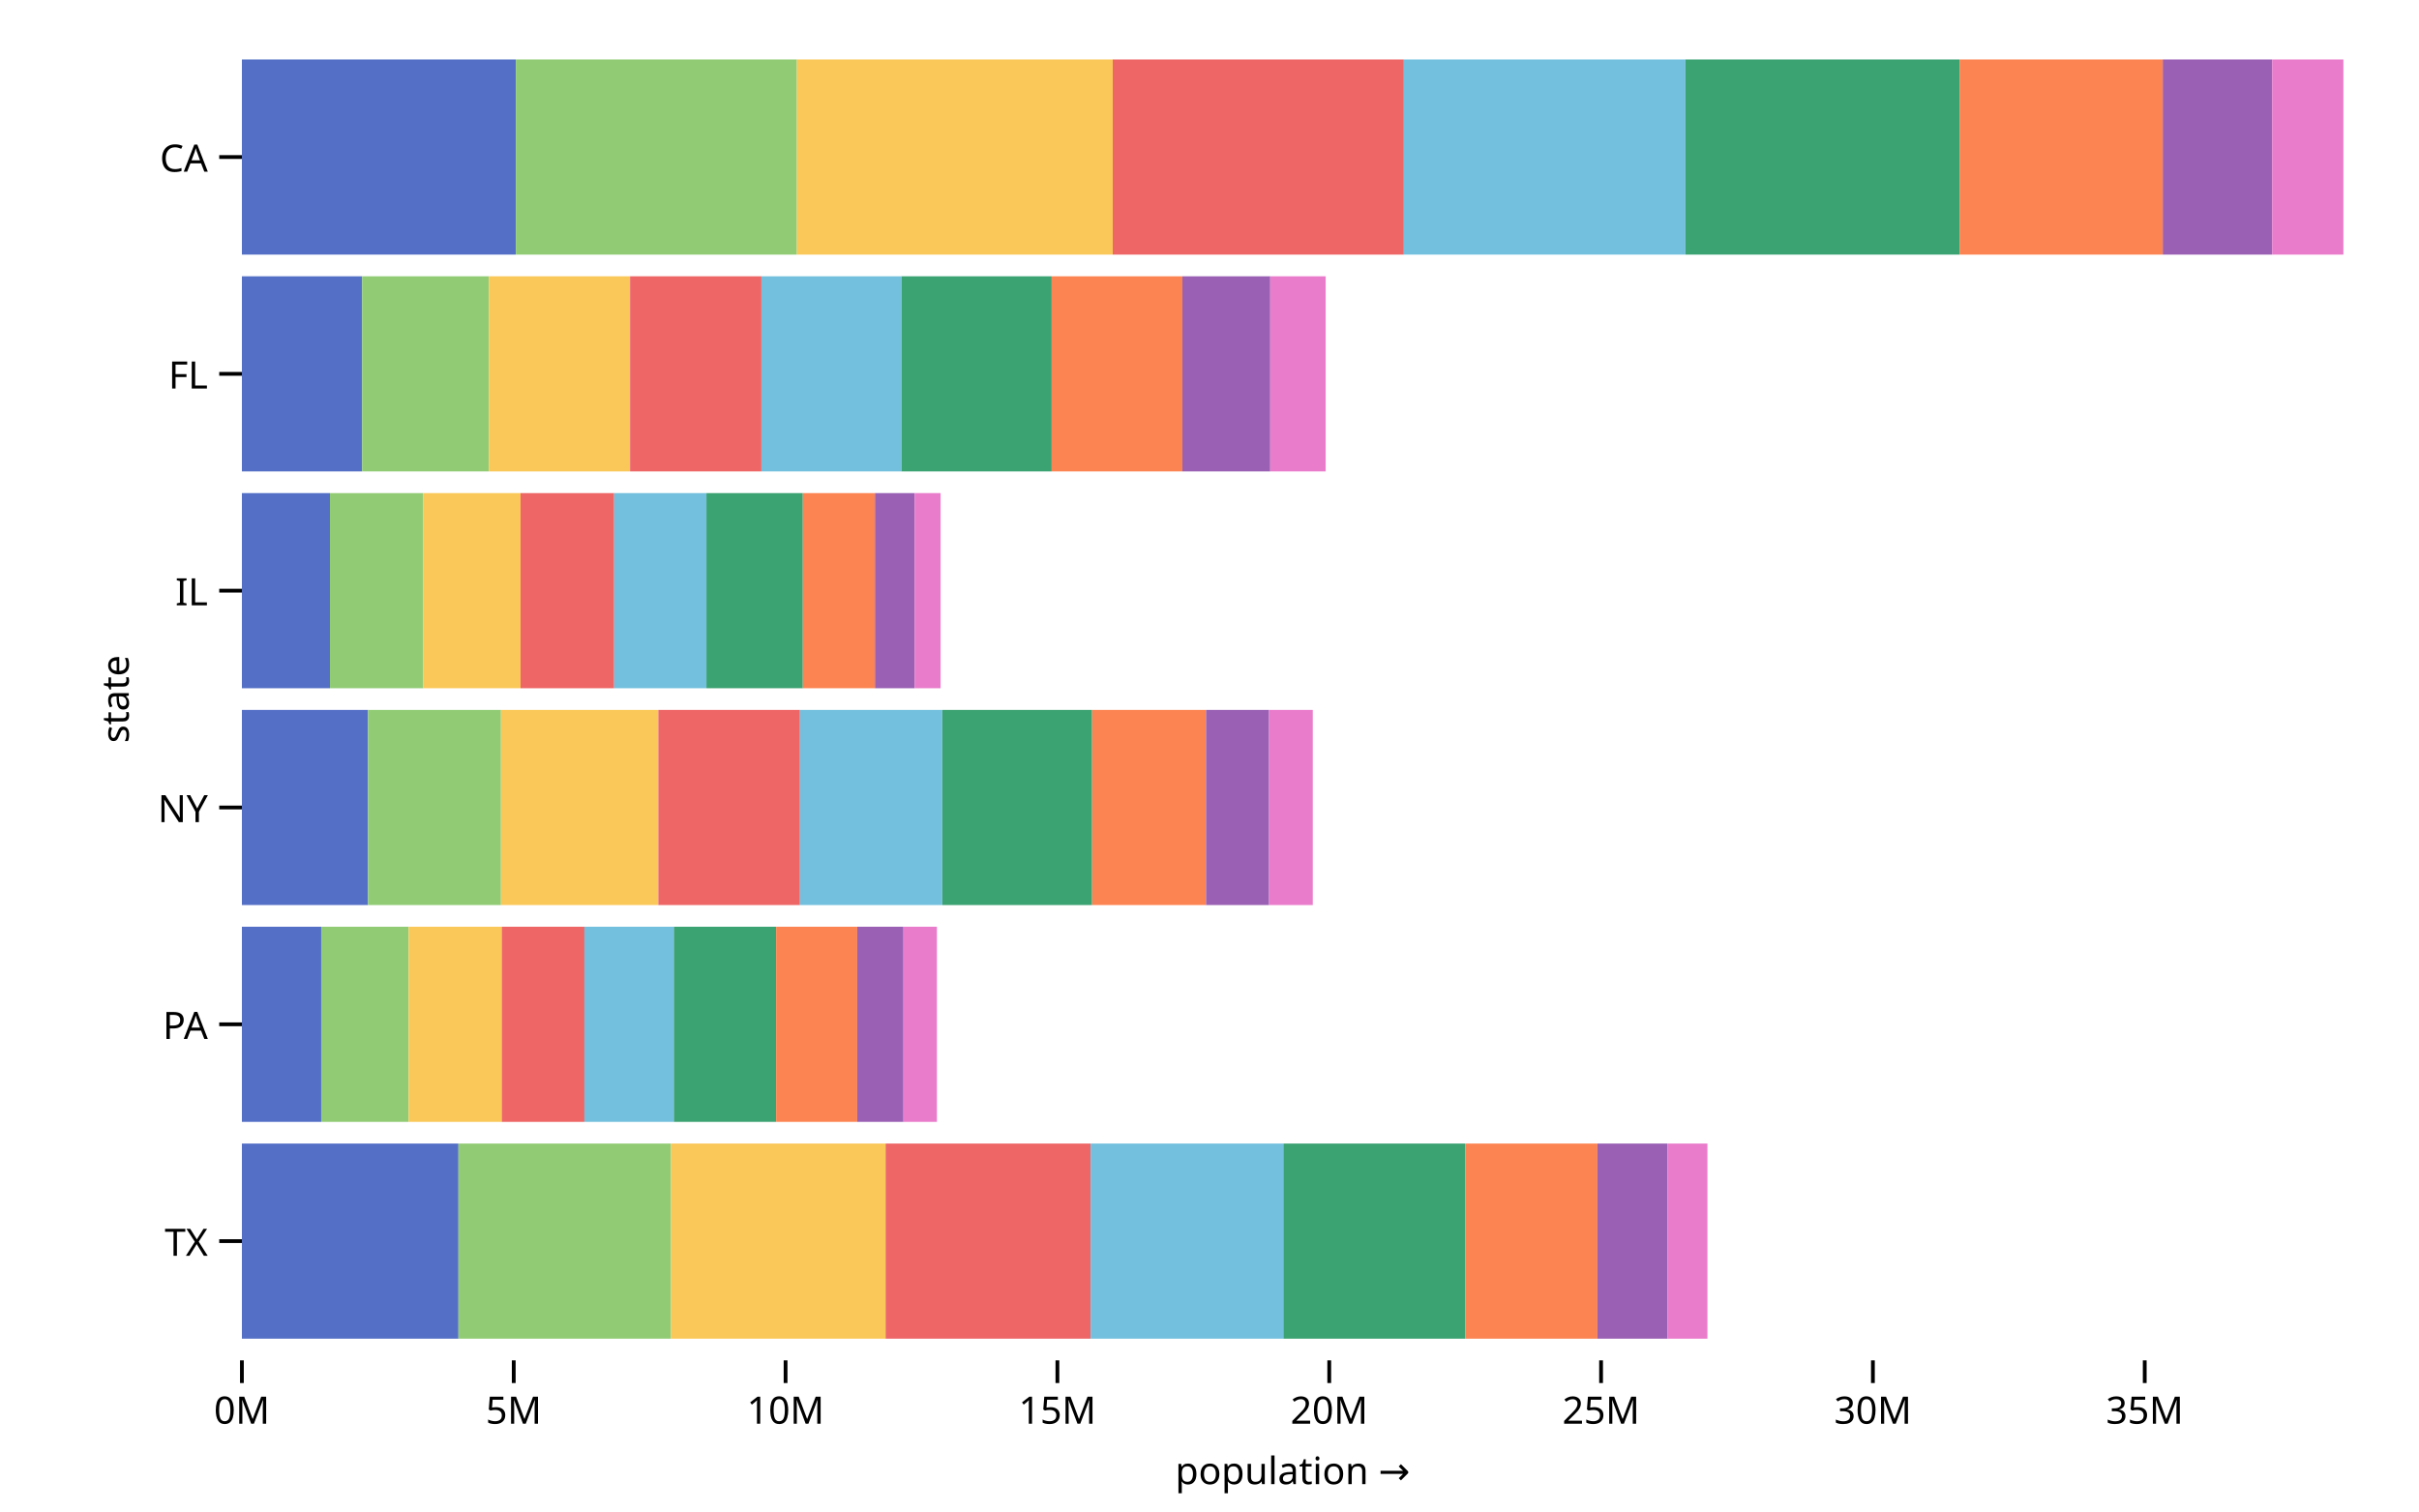
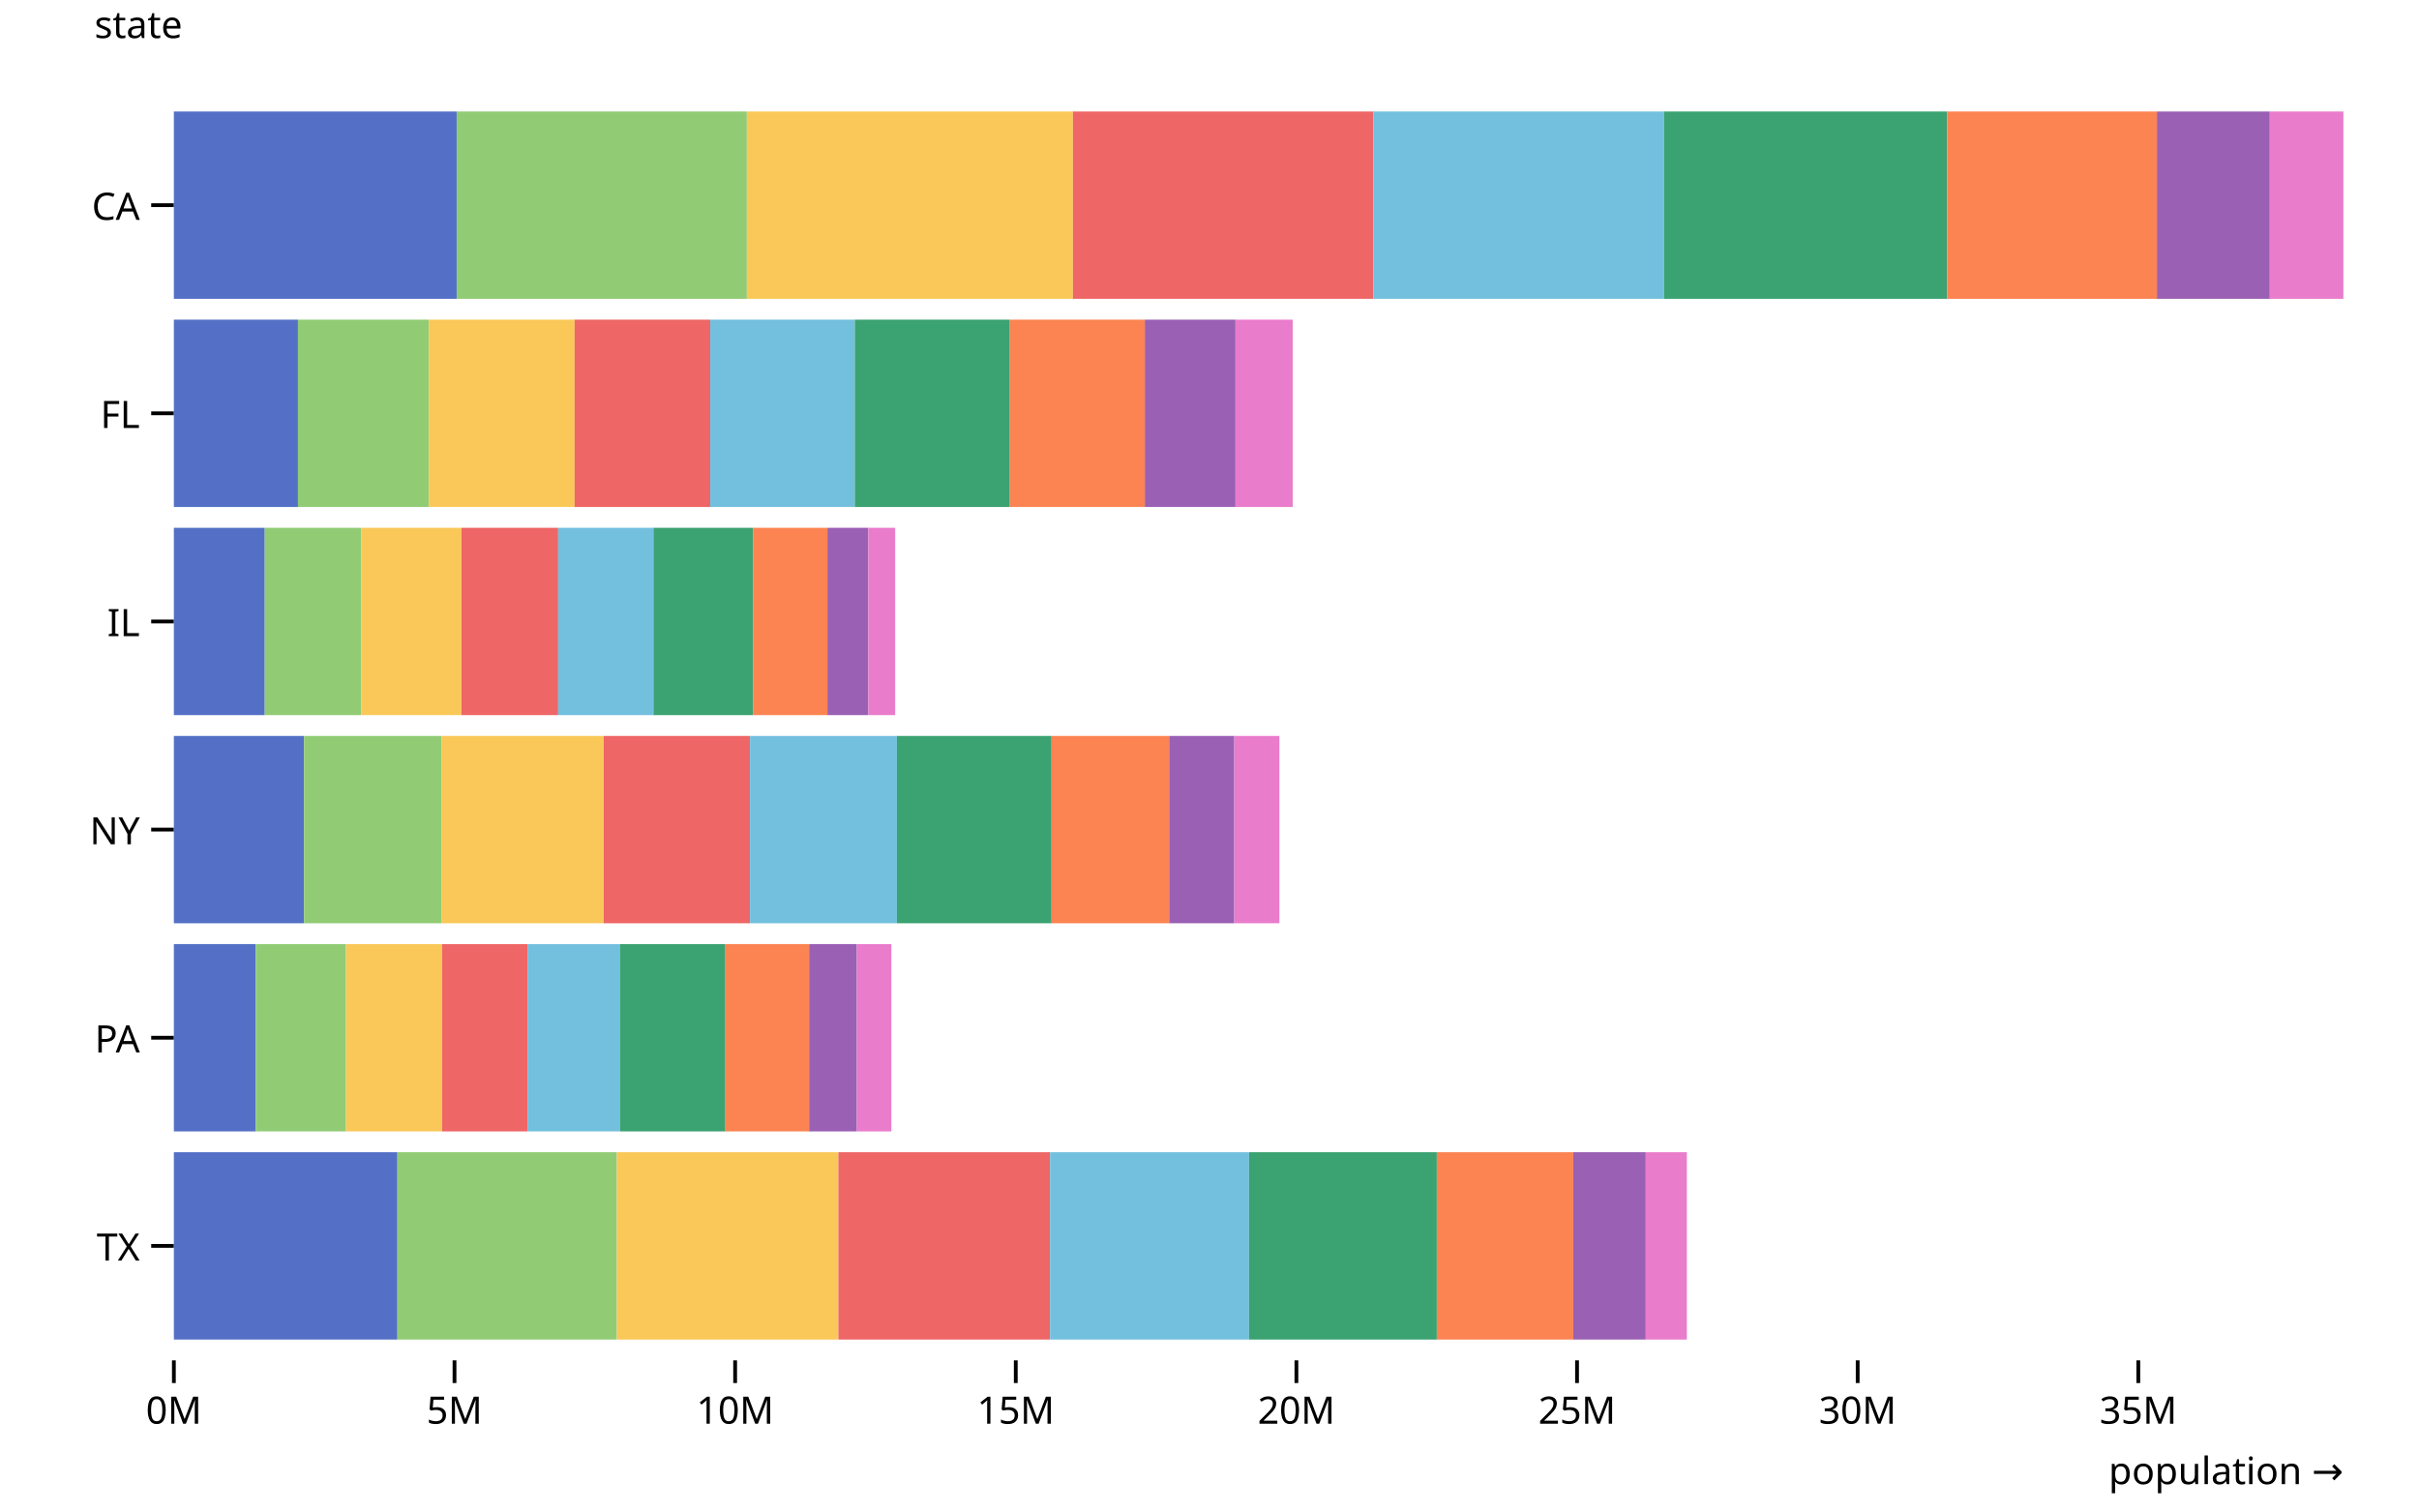
<svg xmlns="http://www.w3.org/2000/svg" width="640" height="400" viewBox="0 0 640 400">
-   <line x1="64" y1="360" x2="64" y2="366" stroke="currentColor" stroke-width="1" />
-   <line x1="135.92" y1="360" x2="135.92" y2="366" stroke="currentColor" stroke-width="1" />
-   <line x1="207.839" y1="360" x2="207.839" y2="366" stroke="currentColor" stroke-width="1" />
-   <line x1="279.759" y1="360" x2="279.759" y2="366" stroke="currentColor" stroke-width="1" />
-   <line x1="351.679" y1="360" x2="351.679" y2="366" stroke="currentColor" stroke-width="1" />
-   <line x1="423.599" y1="360" x2="423.599" y2="366" stroke="currentColor" stroke-width="1" />
-   <line x1="495.518" y1="360" x2="495.518" y2="366" stroke="currentColor" stroke-width="1" />
-   <line x1="567.438" y1="360" x2="567.438" y2="366" stroke="currentColor" stroke-width="1" />
-   <text x="64" y="369" font-family="system-ui, sans-serif" font-size="10" text-anchor="middle" dominant-baseline="text-before-edge" fill="currentColor">0M</text>
-   <text x="135.92" y="369" font-family="system-ui, sans-serif" font-size="10" text-anchor="middle" dominant-baseline="text-before-edge" fill="currentColor">5M</text>
-   <text x="207.839" y="369" font-family="system-ui, sans-serif" font-size="10" text-anchor="middle" dominant-baseline="text-before-edge" fill="currentColor">10M</text>
-   <text x="279.759" y="369" font-family="system-ui, sans-serif" font-size="10" text-anchor="middle" dominant-baseline="text-before-edge" fill="currentColor">15M</text>
-   <text x="351.679" y="369" font-family="system-ui, sans-serif" font-size="10" text-anchor="middle" dominant-baseline="text-before-edge" fill="currentColor">20M</text>
-   <text x="423.599" y="369" font-family="system-ui, sans-serif" font-size="10" text-anchor="middle" dominant-baseline="text-before-edge" fill="currentColor">25M</text>
-   <text x="495.518" y="369" font-family="system-ui, sans-serif" font-size="10" text-anchor="middle" dominant-baseline="text-before-edge" fill="currentColor">30M</text>
-   <text x="567.438" y="369" font-family="system-ui, sans-serif" font-size="10" text-anchor="middle" dominant-baseline="text-before-edge" fill="currentColor">35M</text>
-   <text x="342" y="385" font-family="system-ui, sans-serif" font-size="10" text-anchor="middle" dominant-baseline="text-before-edge" fill="currentColor">population →</text>
-   <line x1="64" y1="41.557" x2="58" y2="41.557" stroke="currentColor" stroke-width="1" />
-   <line x1="64" y1="98.934" x2="58" y2="98.934" stroke="currentColor" stroke-width="1" />
-   <line x1="64" y1="156.311" x2="58" y2="156.311" stroke="currentColor" stroke-width="1" />
-   <line x1="64" y1="213.689" x2="58" y2="213.689" stroke="currentColor" stroke-width="1" />
-   <line x1="64" y1="271.066" x2="58" y2="271.066" stroke="currentColor" stroke-width="1" />
-   <line x1="64" y1="328.443" x2="58" y2="328.443" stroke="currentColor" stroke-width="1" />
-   <text x="55" y="41.557" font-family="system-ui, sans-serif" font-size="10" text-anchor="end" dominant-baseline="central" fill="currentColor">CA</text>
-   <text x="55" y="98.934" font-family="system-ui, sans-serif" font-size="10" text-anchor="end" dominant-baseline="central" fill="currentColor">FL</text>
-   <text x="55" y="156.311" font-family="system-ui, sans-serif" font-size="10" text-anchor="end" dominant-baseline="central" fill="currentColor">IL</text>
-   <text x="55" y="213.689" font-family="system-ui, sans-serif" font-size="10" text-anchor="end" dominant-baseline="central" fill="currentColor">NY</text>
-   <text x="55" y="271.066" font-family="system-ui, sans-serif" font-size="10" text-anchor="end" dominant-baseline="central" fill="currentColor">PA</text>
-   <text x="55" y="328.443" font-family="system-ui, sans-serif" font-size="10" text-anchor="end" dominant-baseline="central" fill="currentColor">TX</text>
-   <text x="37" y="185" transform="rotate(-90,37,185)" font-family="system-ui, sans-serif" font-size="10" text-anchor="middle" dominant-baseline="text-after-edge" fill="currentColor">state</text>
-   <rect x="64" y="15.738" width="72.473" height="51.639" fill="#5470c6" />
-   <rect x="136.473" y="15.738" width="74.37" height="51.639" fill="#91cc75" />
-   <rect x="210.842" y="15.738" width="83.563" height="51.639" fill="#fac858" />
-   <rect x="294.405" y="15.738" width="77.013" height="51.639" fill="#ee6666" />
-   <rect x="371.419" y="15.738" width="74.498" height="51.639" fill="#73c0de" />
-   <rect x="445.917" y="15.738" width="72.525" height="51.639" fill="#3ba272" />
-   <rect x="518.442" y="15.738" width="53.759" height="51.639" fill="#fc8452" />
-   <rect x="572.201" y="15.738" width="28.936" height="51.639" fill="#9a60b4" />
-   <rect x="601.137" y="15.738" width="18.863" height="51.639" fill="#ea7ccc" />
-   <rect x="64" y="302.623" width="57.293" height="51.639" fill="#5470c6" />
-   <rect x="121.293" y="302.623" width="56.249" height="51.639" fill="#91cc75" />
-   <rect x="177.541" y="302.623" width="56.765" height="51.639" fill="#fac858" />
-   <rect x="234.307" y="302.623" width="54.235" height="51.639" fill="#ee6666" />
-   <rect x="288.542" y="302.623" width="51.002" height="51.639" fill="#73c0de" />
-   <rect x="339.544" y="302.623" width="48.113" height="51.639" fill="#3ba272" />
-   <rect x="387.657" y="302.623" width="34.974" height="51.639" fill="#fc8452" />
-   <rect x="422.632" y="302.623" width="18.577" height="51.639" fill="#9a60b4" />
-   <rect x="441.208" y="302.623" width="10.532" height="51.639" fill="#ea7ccc" />
-   <rect x="64" y="73.115" width="31.803" height="51.639" fill="#5470c6" />
-   <rect x="95.803" y="73.115" width="33.53" height="51.639" fill="#91cc75" />
-   <rect x="129.334" y="73.115" width="37.367" height="51.639" fill="#fac858" />
-   <rect x="166.701" y="73.115" width="34.754" height="51.639" fill="#ee6666" />
-   <rect x="201.455" y="73.115" width="37.047" height="51.639" fill="#73c0de" />
-   <rect x="238.502" y="73.115" width="39.743" height="51.639" fill="#3ba272" />
-   <rect x="278.244" y="73.115" width="34.588" height="51.639" fill="#fc8452" />
-   <rect x="312.833" y="73.115" width="23.238" height="51.639" fill="#9a60b4" />
-   <rect x="336.071" y="73.115" width="14.665" height="51.639" fill="#ea7ccc" />
-   <rect x="64" y="187.869" width="33.37" height="51.639" fill="#5470c6" />
-   <rect x="97.37" y="187.869" width="35.177" height="51.639" fill="#91cc75" />
-   <rect x="132.547" y="187.869" width="41.631" height="51.639" fill="#fac858" />
-   <rect x="174.178" y="187.869" width="37.475" height="51.639" fill="#ee6666" />
-   <rect x="211.653" y="187.869" width="37.647" height="51.639" fill="#73c0de" />
-   <rect x="249.301" y="187.869" width="39.637" height="51.639" fill="#3ba272" />
-   <rect x="288.938" y="187.869" width="30.137" height="51.639" fill="#fc8452" />
-   <rect x="319.075" y="187.869" width="16.686" height="51.639" fill="#9a60b4" />
-   <rect x="335.761" y="187.869" width="11.566" height="51.639" fill="#ea7ccc" />
-   <rect x="64" y="130.492" width="23.297" height="51.639" fill="#5470c6" />
-   <rect x="87.297" y="130.492" width="24.683" height="51.639" fill="#91cc75" />
-   <rect x="111.98" y="130.492" width="25.744" height="51.639" fill="#fac858" />
-   <rect x="137.724" y="130.492" width="24.768" height="51.639" fill="#ee6666" />
-   <rect x="162.492" y="130.492" width="24.411" height="51.639" fill="#73c0de" />
-   <rect x="186.903" y="130.492" width="25.508" height="51.639" fill="#3ba272" />
-   <rect x="212.411" y="130.492" width="19.075" height="51.639" fill="#fc8452" />
-   <rect x="231.485" y="130.492" width="10.483" height="51.639" fill="#9a60b4" />
-   <rect x="241.969" y="130.492" width="6.889" height="51.639" fill="#ea7ccc" />
-   <rect x="64" y="245.246" width="20.985" height="51.639" fill="#5470c6" />
-   <rect x="84.985" y="245.246" width="23.13" height="51.639" fill="#91cc75" />
-   <rect x="108.115" y="245.246" width="24.632" height="51.639" fill="#fac858" />
-   <rect x="132.747" y="245.246" width="21.869" height="51.639" fill="#ee6666" />
-   <rect x="154.616" y="245.246" width="23.666" height="51.639" fill="#73c0de" />
-   <rect x="178.282" y="245.246" width="27.062" height="51.639" fill="#3ba272" />
-   <rect x="205.343" y="245.246" width="21.454" height="51.639" fill="#fc8452" />
-   <rect x="226.798" y="245.246" width="12.239" height="51.639" fill="#9a60b4" />
-   <rect x="239.037" y="245.246" width="8.847" height="51.639" fill="#ea7ccc" />
+   <line x1="46" y1="360" x2="46" y2="366" stroke="currentColor" stroke-width="1" />
+   <line x1="120.248" y1="360" x2="120.248" y2="366" stroke="currentColor" stroke-width="1" />
+   <line x1="194.496" y1="360" x2="194.496" y2="366" stroke="currentColor" stroke-width="1" />
+   <line x1="268.744" y1="360" x2="268.744" y2="366" stroke="currentColor" stroke-width="1" />
+   <line x1="342.992" y1="360" x2="342.992" y2="366" stroke="currentColor" stroke-width="1" />
+   <line x1="417.24" y1="360" x2="417.24" y2="366" stroke="currentColor" stroke-width="1" />
+   <line x1="491.488" y1="360" x2="491.488" y2="366" stroke="currentColor" stroke-width="1" />
+   <line x1="565.736" y1="360" x2="565.736" y2="366" stroke="currentColor" stroke-width="1" />
+   <text x="46" y="369" font-family="system-ui, sans-serif" font-size="10" text-anchor="middle" dominant-baseline="text-before-edge" fill="currentColor">0M</text>
+   <text x="120.248" y="369" font-family="system-ui, sans-serif" font-size="10" text-anchor="middle" dominant-baseline="text-before-edge" fill="currentColor">5M</text>
+   <text x="194.496" y="369" font-family="system-ui, sans-serif" font-size="10" text-anchor="middle" dominant-baseline="text-before-edge" fill="currentColor">10M</text>
+   <text x="268.744" y="369" font-family="system-ui, sans-serif" font-size="10" text-anchor="middle" dominant-baseline="text-before-edge" fill="currentColor">15M</text>
+   <text x="342.992" y="369" font-family="system-ui, sans-serif" font-size="10" text-anchor="middle" dominant-baseline="text-before-edge" fill="currentColor">20M</text>
+   <text x="417.24" y="369" font-family="system-ui, sans-serif" font-size="10" text-anchor="middle" dominant-baseline="text-before-edge" fill="currentColor">25M</text>
+   <text x="491.488" y="369" font-family="system-ui, sans-serif" font-size="10" text-anchor="middle" dominant-baseline="text-before-edge" fill="currentColor">30M</text>
+   <text x="565.736" y="369" font-family="system-ui, sans-serif" font-size="10" text-anchor="middle" dominant-baseline="text-before-edge" fill="currentColor">35M</text>
+   <text x="620" y="385" font-family="system-ui, sans-serif" font-size="10" text-anchor="end" dominant-baseline="text-before-edge" fill="currentColor">population →</text>
+   <line x1="46" y1="54.295" x2="40" y2="54.295" stroke="currentColor" stroke-width="1" />
+   <line x1="46" y1="109.377" x2="40" y2="109.377" stroke="currentColor" stroke-width="1" />
+   <line x1="46" y1="164.459" x2="40" y2="164.459" stroke="currentColor" stroke-width="1" />
+   <line x1="46" y1="219.541" x2="40" y2="219.541" stroke="currentColor" stroke-width="1" />
+   <line x1="46" y1="274.623" x2="40" y2="274.623" stroke="currentColor" stroke-width="1" />
+   <line x1="46" y1="329.705" x2="40" y2="329.705" stroke="currentColor" stroke-width="1" />
+   <text x="37" y="54.295" font-family="system-ui, sans-serif" font-size="10" text-anchor="end" dominant-baseline="central" fill="currentColor">CA</text>
+   <text x="37" y="109.377" font-family="system-ui, sans-serif" font-size="10" text-anchor="end" dominant-baseline="central" fill="currentColor">FL</text>
+   <text x="37" y="164.459" font-family="system-ui, sans-serif" font-size="10" text-anchor="end" dominant-baseline="central" fill="currentColor">IL</text>
+   <text x="37" y="219.541" font-family="system-ui, sans-serif" font-size="10" text-anchor="end" dominant-baseline="central" fill="currentColor">NY</text>
+   <text x="37" y="274.623" font-family="system-ui, sans-serif" font-size="10" text-anchor="end" dominant-baseline="central" fill="currentColor">PA</text>
+   <text x="37" y="329.705" font-family="system-ui, sans-serif" font-size="10" text-anchor="end" dominant-baseline="central" fill="currentColor">TX</text>
+   <text x="25" y="13" font-family="system-ui, sans-serif" font-size="10" text-anchor="start" dominant-baseline="text-after-edge" fill="currentColor">state</text>
+   <rect x="46" y="29.508" width="74.819" height="49.574" fill="#5470c6" />
+   <rect x="120.819" y="29.508" width="76.778" height="49.574" fill="#91cc75" />
+   <rect x="197.596" y="29.508" width="86.268" height="49.574" fill="#fac858" />
+   <rect x="283.865" y="29.508" width="79.506" height="49.574" fill="#ee6666" />
+   <rect x="363.371" y="29.508" width="76.91" height="49.574" fill="#73c0de" />
+   <rect x="440.281" y="29.508" width="74.873" height="49.574" fill="#3ba272" />
+   <rect x="515.154" y="29.508" width="55.5" height="49.574" fill="#fc8452" />
+   <rect x="570.654" y="29.508" width="29.873" height="49.574" fill="#9a60b4" />
+   <rect x="600.527" y="29.508" width="19.473" height="49.574" fill="#ea7ccc" />
+   <rect x="46" y="304.918" width="59.147" height="49.574" fill="#5470c6" />
+   <rect x="105.147" y="304.918" width="58.07" height="49.574" fill="#91cc75" />
+   <rect x="163.217" y="304.918" width="58.603" height="49.574" fill="#fac858" />
+   <rect x="221.82" y="304.918" width="55.991" height="49.574" fill="#ee6666" />
+   <rect x="277.811" y="304.918" width="52.653" height="49.574" fill="#73c0de" />
+   <rect x="330.464" y="304.918" width="49.671" height="49.574" fill="#3ba272" />
+   <rect x="380.135" y="304.918" width="36.107" height="49.574" fill="#fc8452" />
+   <rect x="416.242" y="304.918" width="19.178" height="49.574" fill="#9a60b4" />
+   <rect x="435.42" y="304.918" width="10.873" height="49.574" fill="#ea7ccc" />
+   <rect x="46" y="84.59" width="32.833" height="49.574" fill="#5470c6" />
+   <rect x="78.833" y="84.59" width="34.616" height="49.574" fill="#91cc75" />
+   <rect x="113.449" y="84.59" width="38.577" height="49.574" fill="#fac858" />
+   <rect x="152.025" y="84.59" width="35.879" height="49.574" fill="#ee6666" />
+   <rect x="187.905" y="84.59" width="38.246" height="49.574" fill="#73c0de" />
+   <rect x="226.151" y="84.59" width="41.029" height="49.574" fill="#3ba272" />
+   <rect x="267.18" y="84.59" width="35.708" height="49.574" fill="#fc8452" />
+   <rect x="302.888" y="84.59" width="23.99" height="49.574" fill="#9a60b4" />
+   <rect x="326.879" y="84.59" width="15.14" height="49.574" fill="#ea7ccc" />
+   <rect x="46" y="194.754" width="34.45" height="49.574" fill="#5470c6" />
+   <rect x="80.45" y="194.754" width="36.316" height="49.574" fill="#91cc75" />
+   <rect x="116.766" y="194.754" width="42.979" height="49.574" fill="#fac858" />
+   <rect x="159.745" y="194.754" width="38.689" height="49.574" fill="#ee6666" />
+   <rect x="198.434" y="194.754" width="38.866" height="49.574" fill="#73c0de" />
+   <rect x="237.3" y="194.754" width="40.92" height="49.574" fill="#3ba272" />
+   <rect x="278.22" y="194.754" width="31.113" height="49.574" fill="#fc8452" />
+   <rect x="309.333" y="194.754" width="17.226" height="49.574" fill="#9a60b4" />
+   <rect x="326.559" y="194.754" width="11.94" height="49.574" fill="#ea7ccc" />
+   <rect x="46" y="139.672" width="24.052" height="49.574" fill="#5470c6" />
+   <rect x="70.052" y="139.672" width="25.482" height="49.574" fill="#91cc75" />
+   <rect x="95.533" y="139.672" width="26.577" height="49.574" fill="#fac858" />
+   <rect x="122.11" y="139.672" width="25.57" height="49.574" fill="#ee6666" />
+   <rect x="147.681" y="139.672" width="25.201" height="49.574" fill="#73c0de" />
+   <rect x="172.881" y="139.672" width="26.334" height="49.574" fill="#3ba272" />
+   <rect x="199.215" y="139.672" width="19.692" height="49.574" fill="#fc8452" />
+   <rect x="218.908" y="139.672" width="10.823" height="49.574" fill="#9a60b4" />
+   <rect x="229.73" y="139.672" width="7.112" height="49.574" fill="#ea7ccc" />
+   <rect x="46" y="249.836" width="21.665" height="49.574" fill="#5470c6" />
+   <rect x="67.665" y="249.836" width="23.878" height="49.574" fill="#91cc75" />
+   <rect x="91.543" y="249.836" width="25.429" height="49.574" fill="#fac858" />
+   <rect x="116.972" y="249.836" width="22.577" height="49.574" fill="#ee6666" />
+   <rect x="139.55" y="249.836" width="24.432" height="49.574" fill="#73c0de" />
+   <rect x="163.982" y="249.836" width="27.938" height="49.574" fill="#3ba272" />
+   <rect x="191.919" y="249.836" width="22.149" height="49.574" fill="#fc8452" />
+   <rect x="214.068" y="249.836" width="12.635" height="49.574" fill="#9a60b4" />
+   <rect x="226.704" y="249.836" width="9.134" height="49.574" fill="#ea7ccc" />
</svg>
